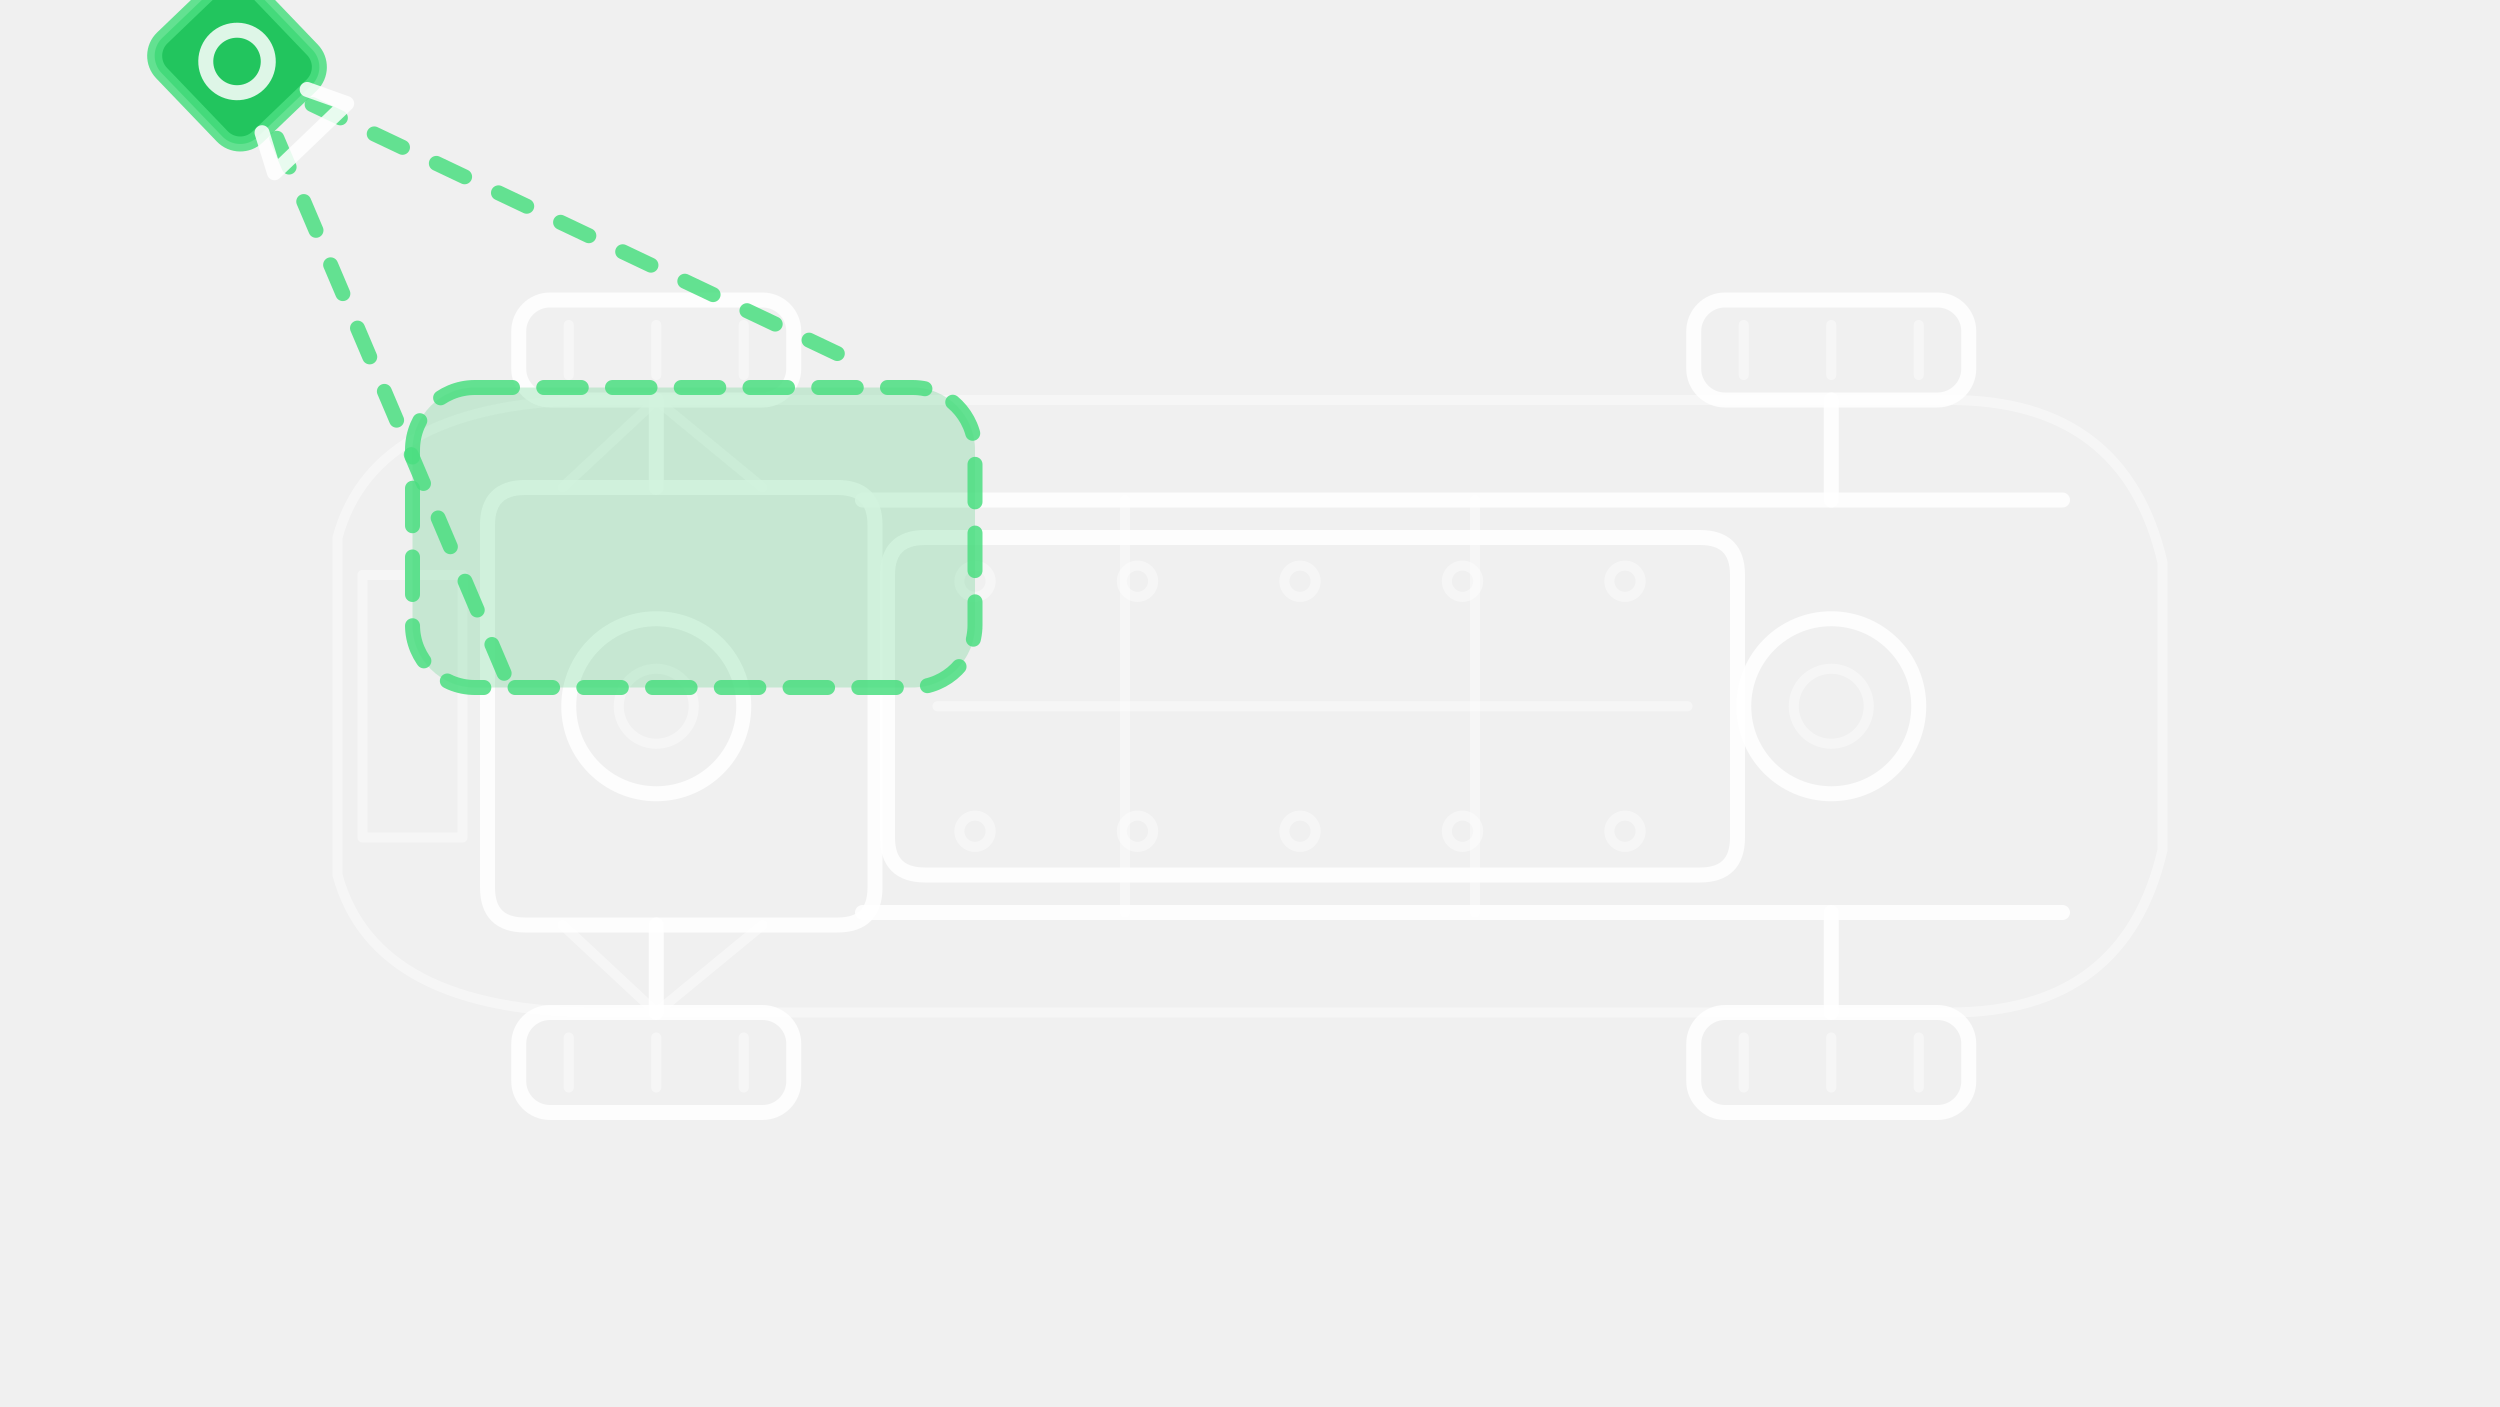
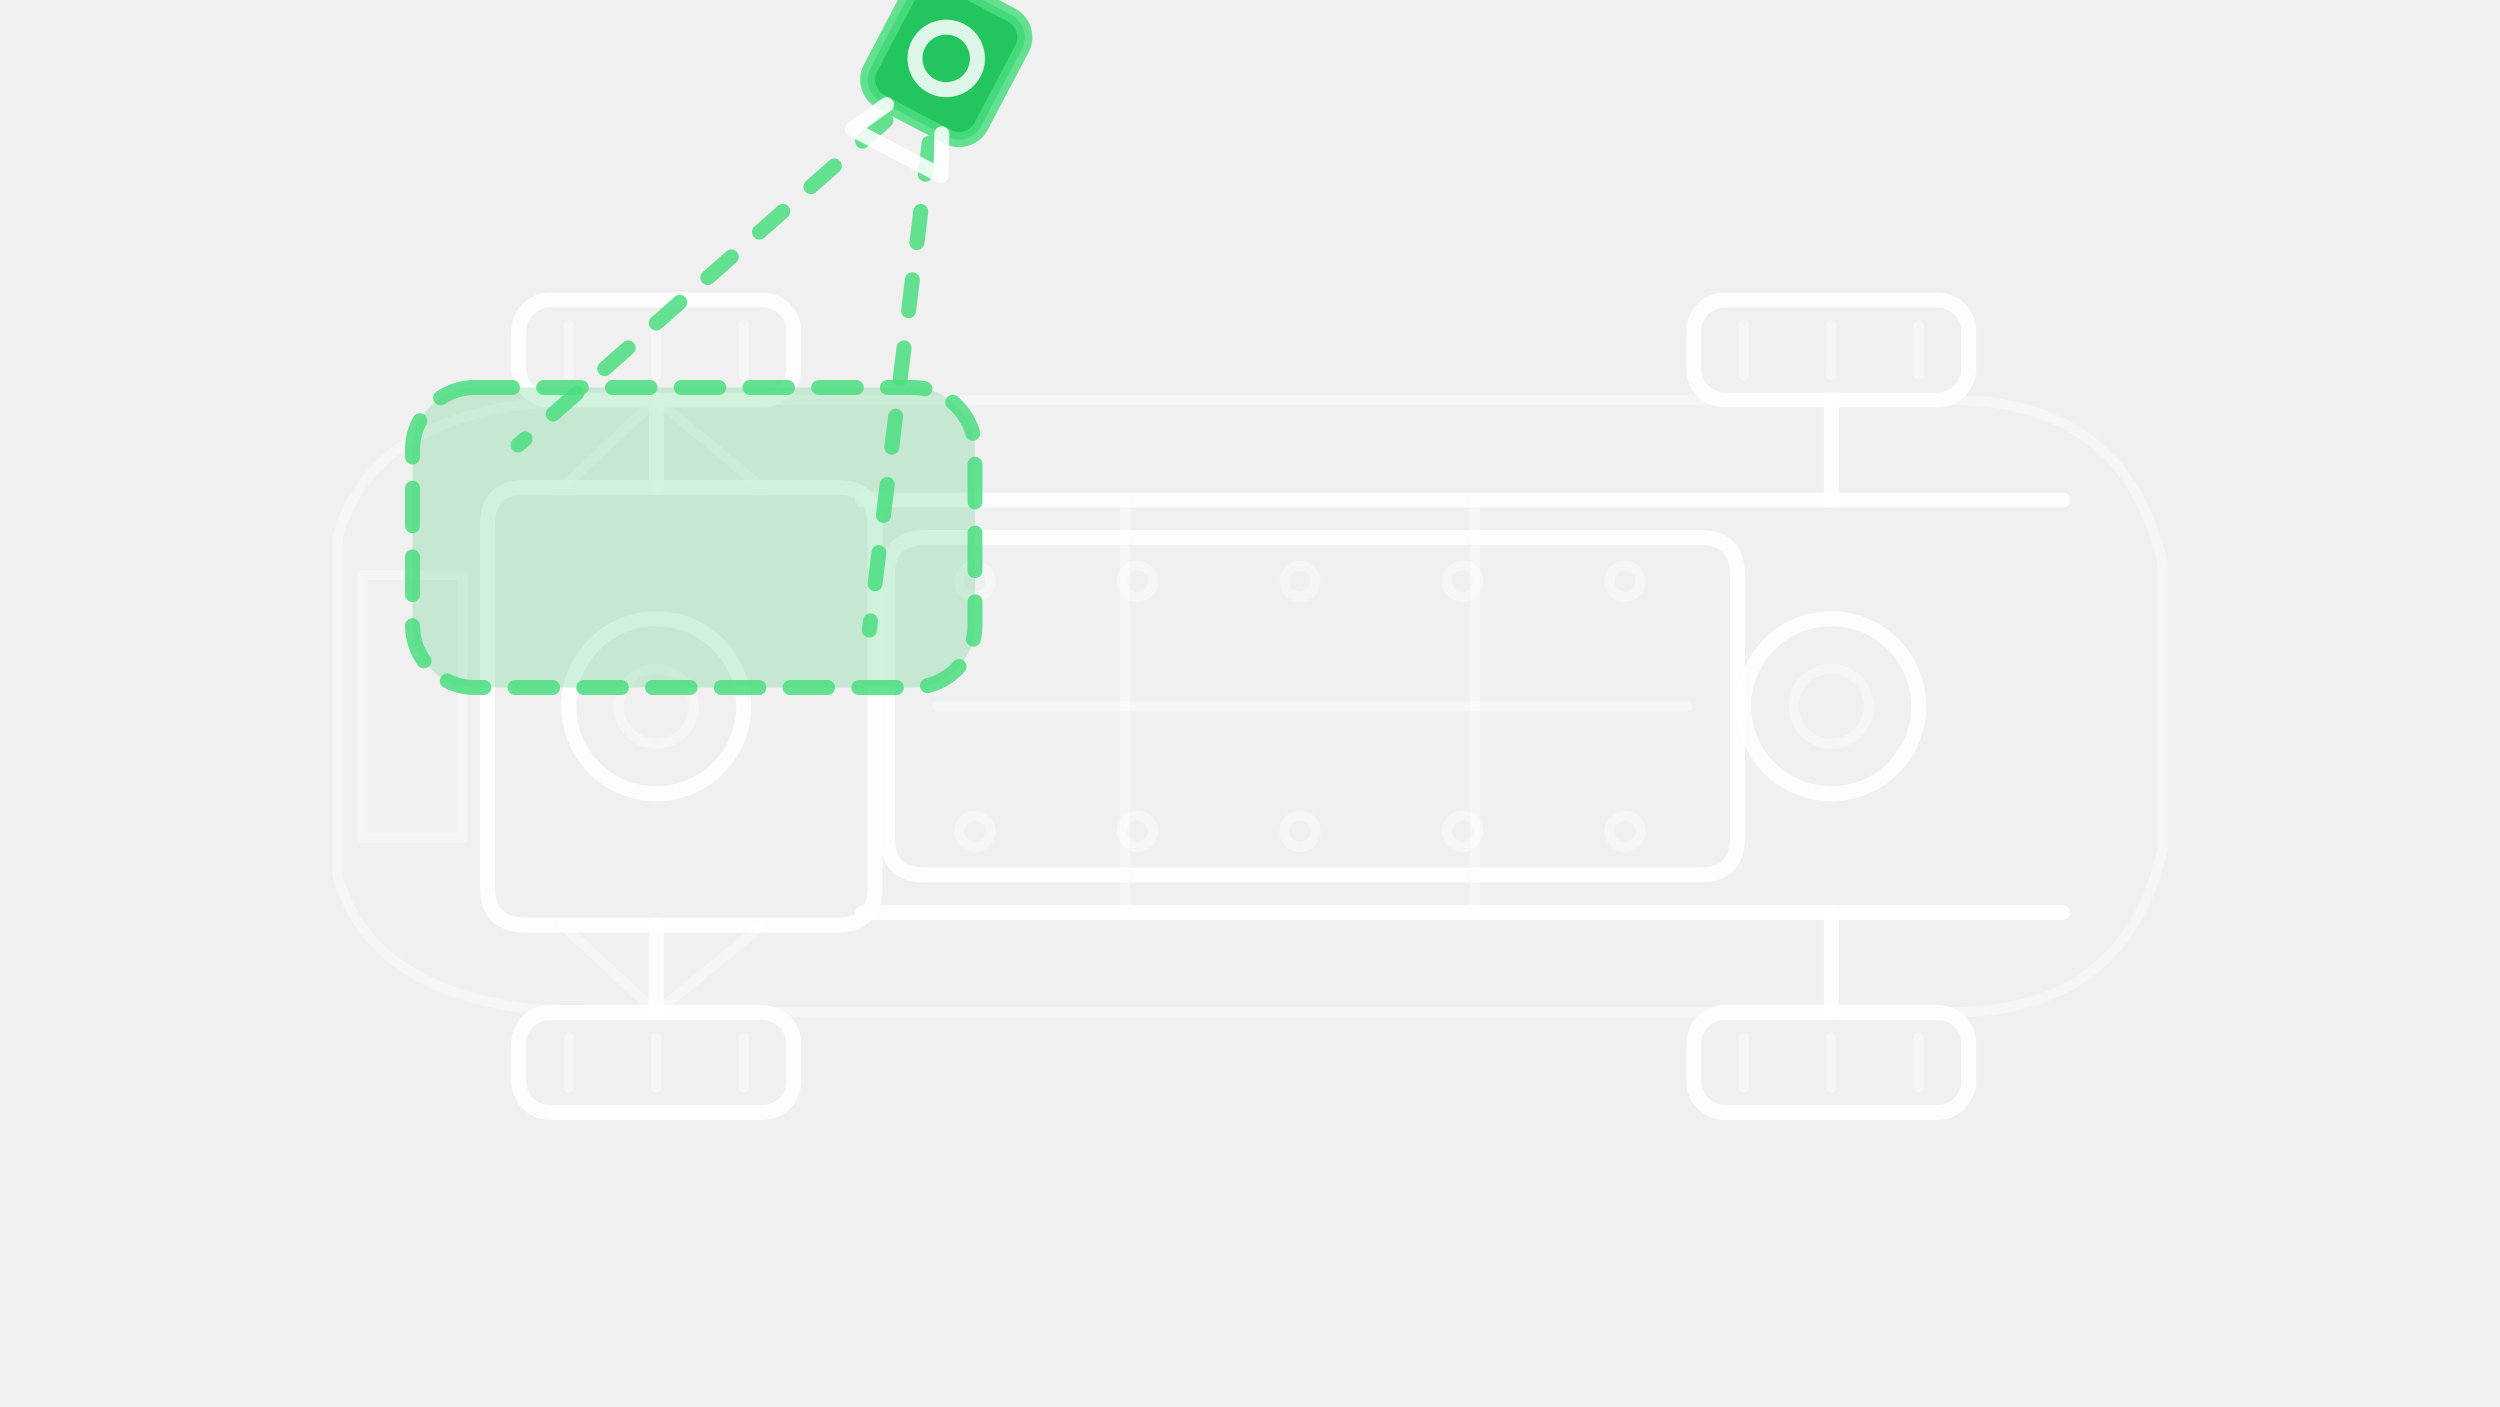
<svg xmlns="http://www.w3.org/2000/svg" viewBox="0 0 400 225" width="400" height="225" fill="none" stroke="#ffffff" stroke-opacity=".85" stroke-width="2.4" stroke-linecap="round" stroke-linejoin="round" color="#ffffff">
  <path class="pl" d="M96 64H312Q340 64 346 90V136Q340 162 312 162H96Q60 162 54 140V86Q60 64 96 64Z" stroke-width="1.6" opacity="0.5" />
  <rect x="83" y="48" width="44" height="16" rx="5" />
  <path class="pl" d="M91 52V60M105 52V60M119 52V60" stroke-width="1.6" opacity="0.5" />
  <rect x="83" y="162" width="44" height="16" rx="5" />
  <path class="pl" d="M91 166V174M105 166V174M119 166V174" stroke-width="1.6" opacity="0.5" />
  <rect x="271" y="48" width="44" height="16" rx="5" />
  <path class="pl" d="M279 52V60M293 52V60M307 52V60" stroke-width="1.6" opacity="0.5" />
  <rect x="271" y="162" width="44" height="16" rx="5" />
  <path class="pl" d="M279 166V174M293 166V174M307 166V174" stroke-width="1.6" opacity="0.5" />
  <path d="M138 80H330M138 146H330" />
  <path class="pl" d="M180 80V146M236 80V146" stroke-width="1.6" opacity="0.5" />
  <path d="M78 84Q78 78 84 78H134Q140 78 140 84V142Q140 148 134 148H84Q78 148 78 142Z" />
  <path class="pl" d="M90 78L105 64L122 78M90 148L105 162L122 148" stroke-width="1.6" opacity="0.5" />
  <path d="M105 64V78M105 148V162M293 64V80M293 146V162" />
  <path class="pl" d="M58 92H74V134H58Z" stroke-width="1.6" opacity="0.5" />
  <circle cx="105" cy="113" r="14" />
  <circle class="pl" cx="105" cy="113" r="6" stroke-width="1.6" opacity="0.5" />
  <circle cx="293" cy="113" r="14" />
  <circle class="pl" cx="293" cy="113" r="6" stroke-width="1.6" opacity="0.5" />
  <path d="M148 86H272Q278 86 278 92V134Q278 140 272 140H148Q142 140 142 134V92Q142 86 148 86Z" />
  <circle class="pl" cx="156" cy="93" r="2.5" stroke-width="1.6" opacity="0.5" />
  <circle class="pl" cx="156" cy="133" r="2.5" stroke-width="1.6" opacity="0.5" />
  <circle class="pl" cx="182" cy="93" r="2.5" stroke-width="1.6" opacity="0.5" />
  <circle class="pl" cx="182" cy="133" r="2.5" stroke-width="1.6" opacity="0.5" />
  <circle class="pl" cx="208" cy="93" r="2.5" stroke-width="1.6" opacity="0.5" />
  <circle class="pl" cx="208" cy="133" r="2.5" stroke-width="1.6" opacity="0.5" />
  <circle class="pl" cx="234" cy="93" r="2.5" stroke-width="1.6" opacity="0.5" />
  <circle class="pl" cx="234" cy="133" r="2.5" stroke-width="1.6" opacity="0.5" />
  <circle class="pl" cx="260" cy="93" r="2.5" stroke-width="1.6" opacity="0.5" />
  <circle class="pl" cx="260" cy="133" r="2.5" stroke-width="1.6" opacity="0.5" />
  <path class="pl" d="M150 113H270" stroke-width="1.6" opacity="0.5" />
  <rect class="hl" x="66" y="62" width="90" height="48" rx="10" stroke-dasharray="6 5" stroke="#4ade80" fill="#22c55e" fill-opacity="0.2" />
-   <path class="hl ln" d="M40 12L82.9 113M40 12L139.1 59" stroke-dasharray="5 6" stroke="#4ade80" fill="none" />
-   <g transform="translate(40 12) rotate(46.2)">
+   <path class="hl ln" d="M150 12L82.9 71.2M150 12L139.1 100.8" stroke-dasharray="5 6" stroke="#4ade80" fill="none" />
+   <g transform="translate(150 12) rotate(117.8)">
    <rect class="hlc" x="-14" y="-10" width="22" height="20" rx="4" stroke="#4ade80" fill="#22c55e" />
    <circle cx="-3" cy="0" r="5" />
    <path d="M8 -5L14 -8V8L8 5" />
  </g>
</svg>
